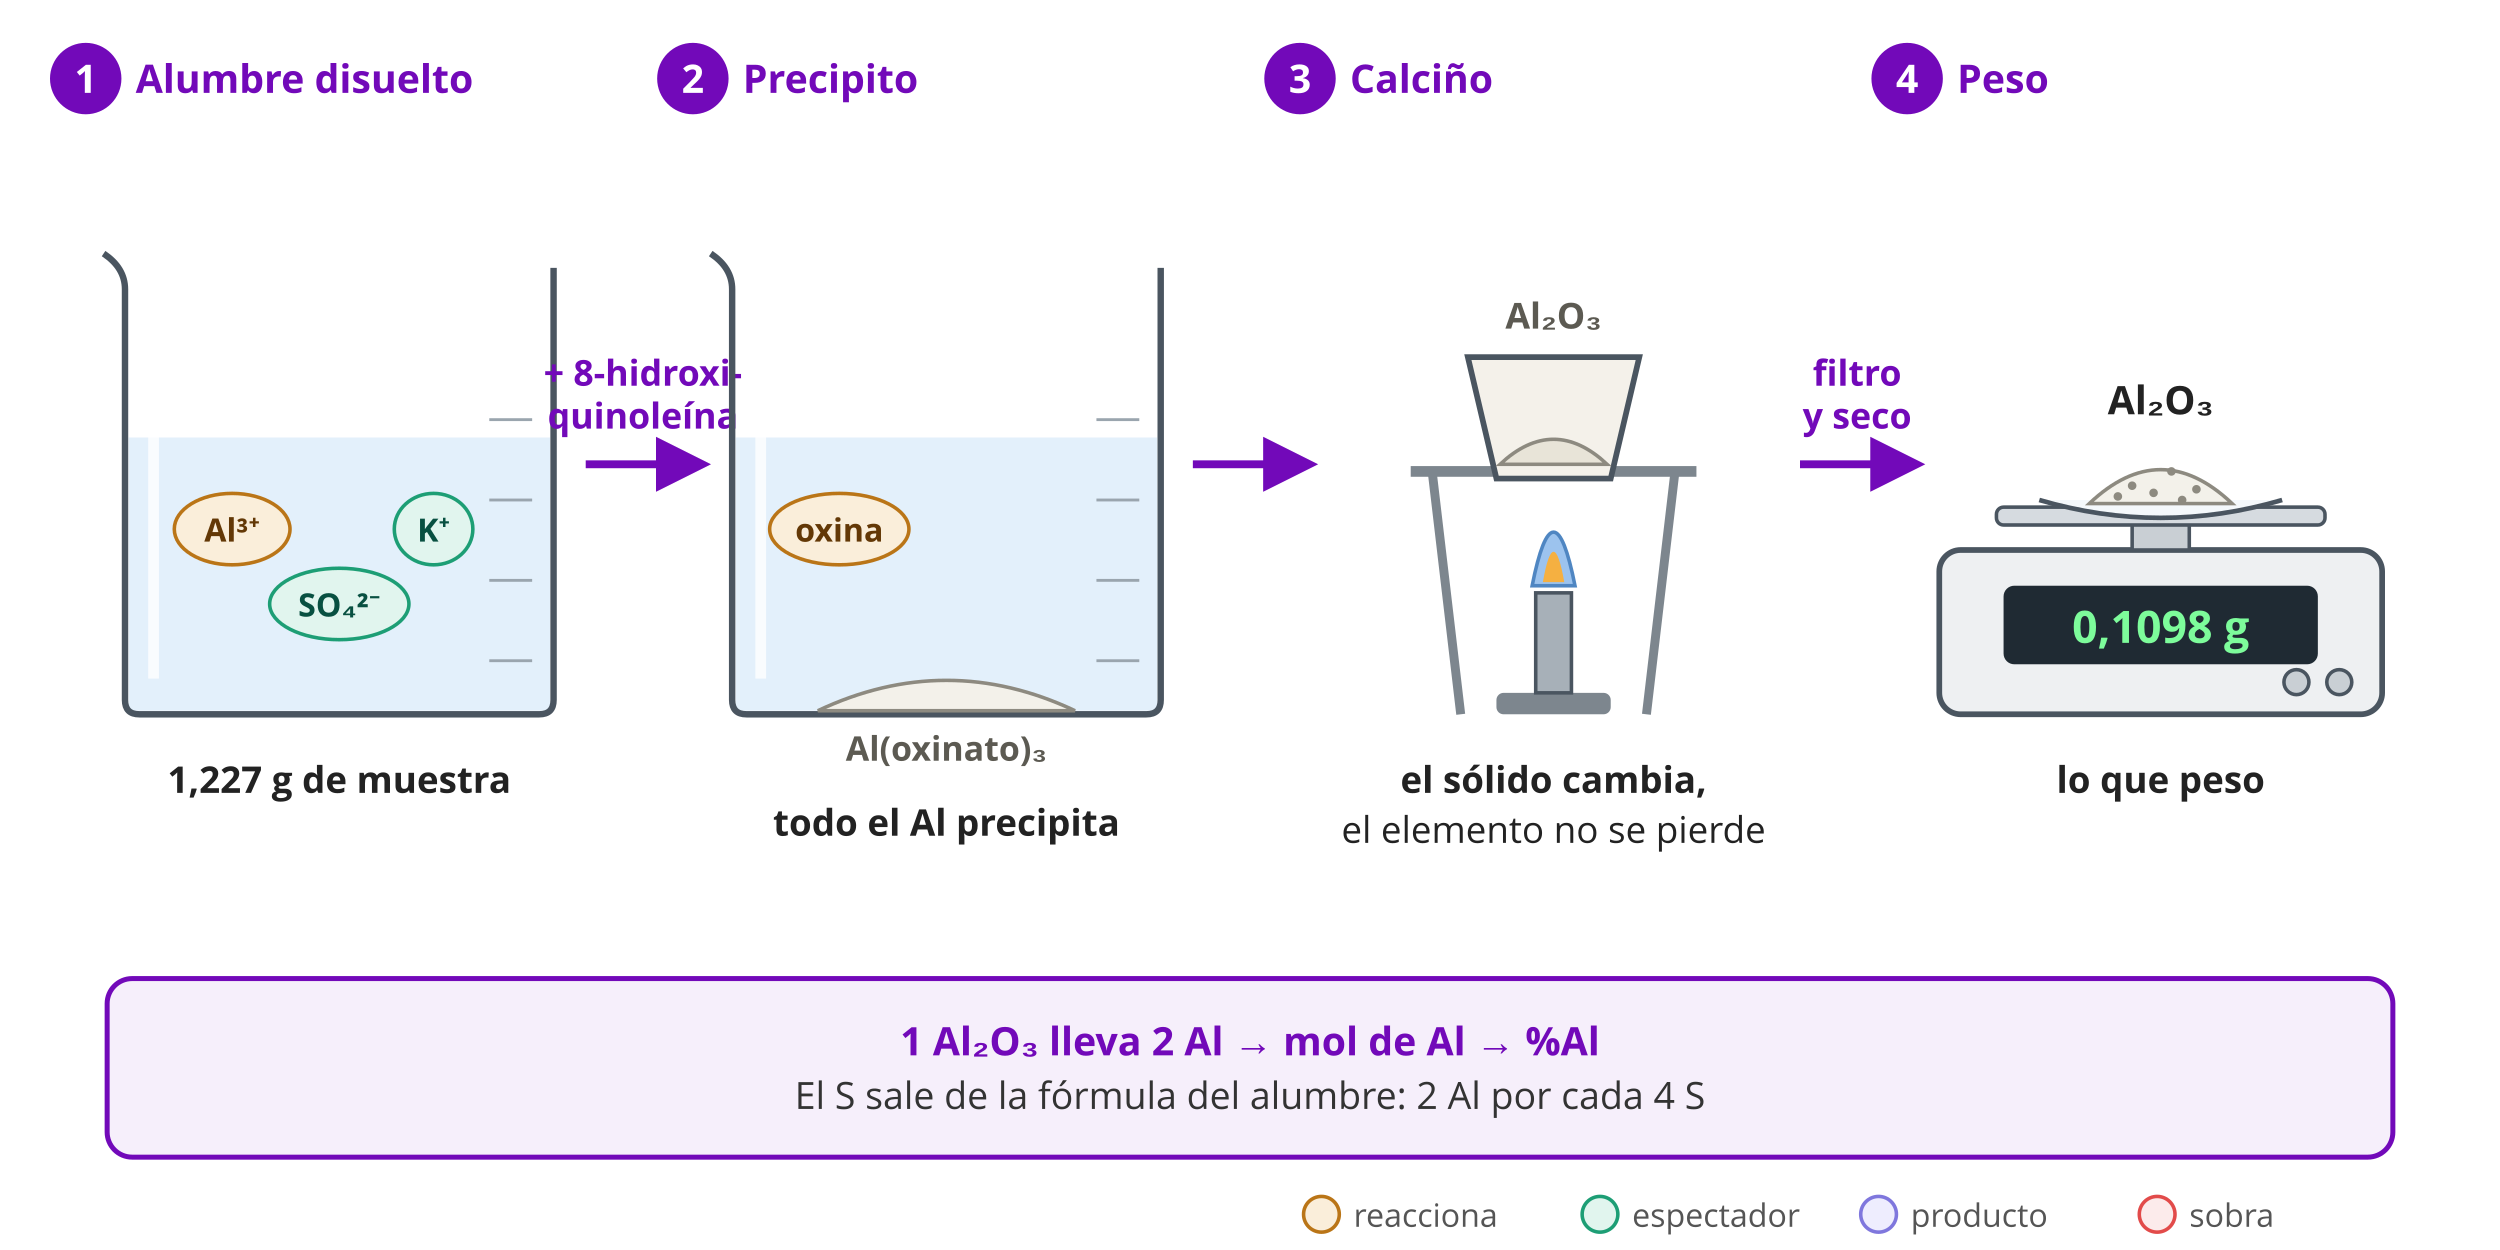
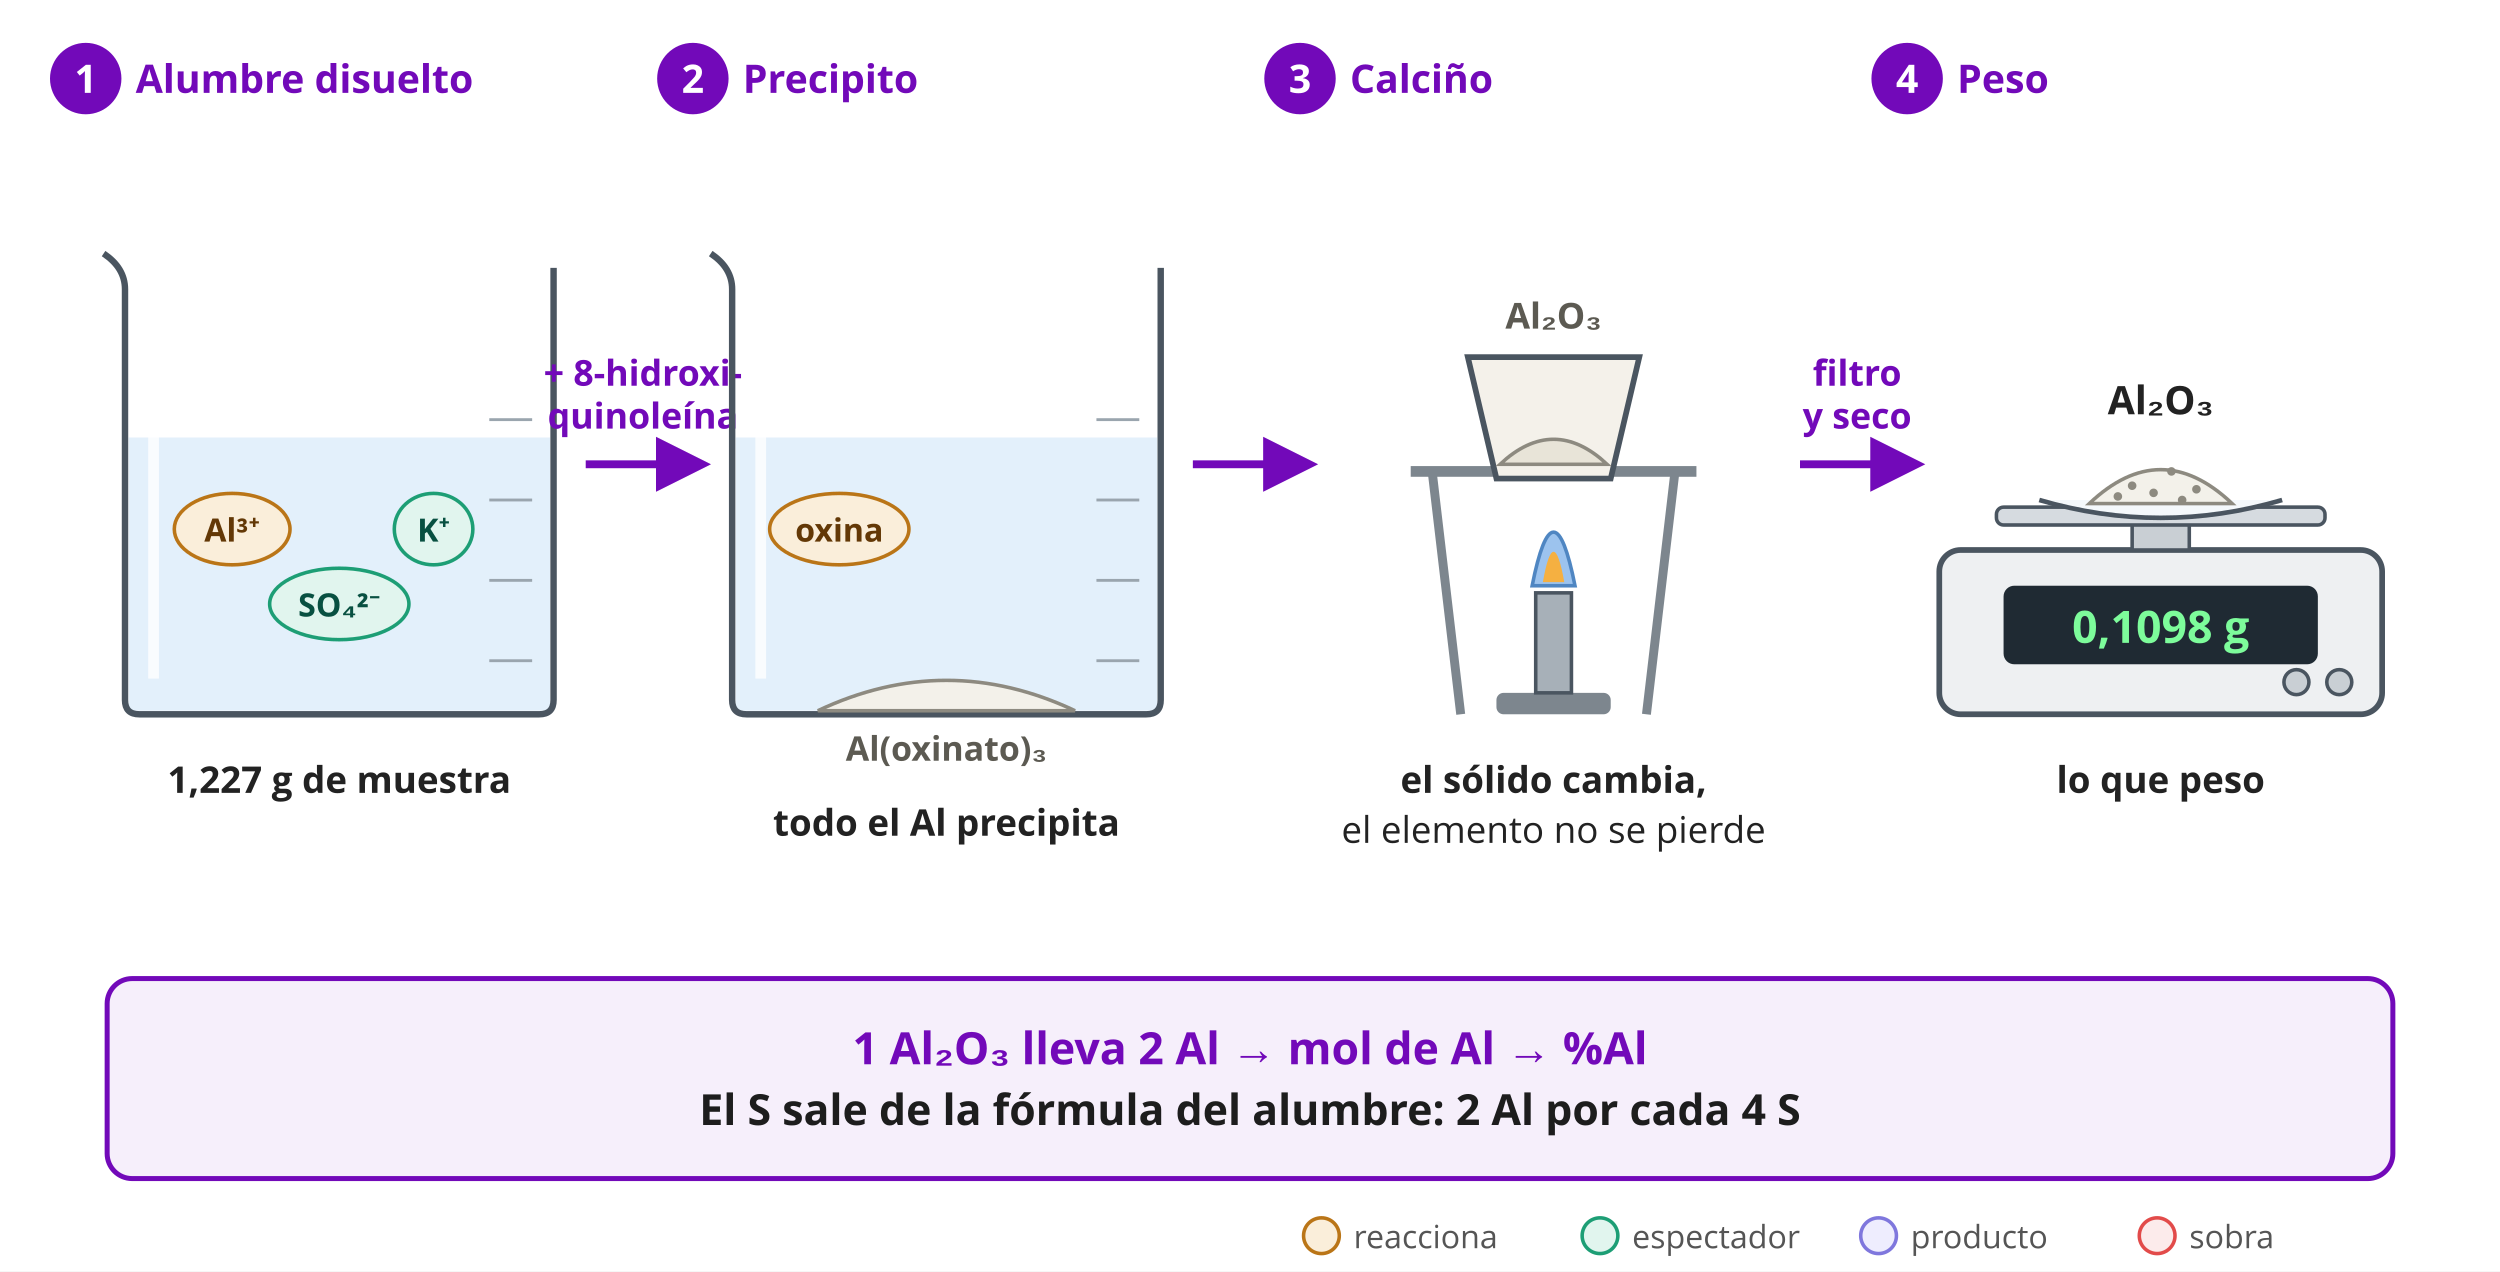
- <svg xmlns="http://www.w3.org/2000/svg" viewBox="0 0 700 350" width="700" height="350">
+ <svg xmlns="http://www.w3.org/2000/svg" viewBox="0 0 700 356" width="700" height="356">
  <defs>
    <marker id="pta" viewBox="0 0 10 10" refX="8" refY="5" markerWidth="7" markerHeight="7" orient="auto-start-reverse">
      <path d="M0 0 L10 5 L0 10 z" fill="#7209b9" />
    </marker>
  </defs>
-   <rect width="700" height="350" fill="white" />
+   <rect width="700" height="356" fill="white" />
  <circle cx="24.0" cy="22" r="10" fill="#7209b9" />
  <text x="24.0" y="26" text-anchor="middle" font-size="11" font-weight="bold" fill="white" font-family="Open Sans, Arial, sans-serif">1</text>
  <text x="40.0" y="26" text-anchor="start" font-size="11.5" font-weight="bold" fill="#7209b9" font-family="Open Sans, Arial, sans-serif" />
  <text x="38.0" y="26" text-anchor="start" font-size="11" font-weight="bold" fill="#7209b9" font-family="Open Sans, Arial, sans-serif">Alumbre disuelto</text>
  <rect x="36.0" y="122.5" width="118" height="76.5" fill="#e3f0fb" />
  <path d="M29.0 71 Q35.0 75 35.0 81 V196 Q35.0 200 39.0 200 H151.0 Q155.0 200 155.0 196 V75" fill="none" stroke="#4a5560" stroke-width="1.8" />
  <line x1="137.0" y1="185.0" x2="149.0" y2="185.0" stroke="#9aa5ae" stroke-width=".8" />
  <line x1="137.0" y1="162.5" x2="149.0" y2="162.5" stroke="#9aa5ae" stroke-width=".8" />
  <line x1="137.0" y1="140.0" x2="149.0" y2="140.0" stroke="#9aa5ae" stroke-width=".8" />
  <line x1="137.0" y1="117.5" x2="149.0" y2="117.5" stroke="#9aa5ae" stroke-width=".8" />
  <line x1="43.0" y1="89" x2="43.0" y2="190" stroke="white" stroke-width="3" opacity=".8" />
  <ellipse cx="65.0" cy="148.15" rx="16.2" ry="10" fill="#FAEEDA" stroke="#BA7517" stroke-width="1" />
  <text x="65.0" y="151.65" text-anchor="middle" font-size="9" font-weight="bold" fill="#633806" font-family="Open Sans, Arial, sans-serif">Al³⁺</text>
  <ellipse cx="121.4" cy="148.15" rx="11" ry="10" fill="#E1F5EE" stroke="#1D9E75" stroke-width="1" />
  <text x="121.4" y="151.65" text-anchor="middle" font-size="9" font-weight="bold" fill="#085041" font-family="Open Sans, Arial, sans-serif">K⁺</text>
  <ellipse cx="95.0" cy="169.11" rx="19.5" ry="10" fill="#E1F5EE" stroke="#1D9E75" stroke-width="1" />
  <text x="95.0" y="172.61" text-anchor="middle" font-size="9" font-weight="bold" fill="#085041" font-family="Open Sans, Arial, sans-serif">SO₄²⁻</text>
  <text x="95.0" y="222" text-anchor="middle" font-size="10.3" font-weight="bold" fill="#222" font-family="Open Sans, Arial, sans-serif">1,227 g de muestra</text>
  <path d="M164.0 130 L196.0 130" fill="none" stroke="#7209b9" stroke-width="2.2" marker-end="url(#pta)" />
  <text x="180.0" y="108.0" text-anchor="middle" font-size="10" font-weight="bold" fill="#7209b9" font-family="Open Sans, Arial, sans-serif">+ 8-hidroxi-</text>
  <text x="180.0" y="120.0" text-anchor="middle" font-size="10" font-weight="bold" fill="#7209b9" font-family="Open Sans, Arial, sans-serif">quinoleína</text>
  <circle cx="194.0" cy="22" r="10" fill="#7209b9" />
  <text x="194.0" y="26" text-anchor="middle" font-size="11" font-weight="bold" fill="white" font-family="Open Sans, Arial, sans-serif">2</text>
  <text x="210.0" y="26" text-anchor="start" font-size="11.5" font-weight="bold" fill="#7209b9" font-family="Open Sans, Arial, sans-serif" />
  <text x="208.0" y="26" text-anchor="start" font-size="11" font-weight="bold" fill="#7209b9" font-family="Open Sans, Arial, sans-serif">Precipito</text>
  <rect x="206.0" y="122.5" width="118" height="76.5" fill="#e3f0fb" />
  <path d="M199.0 71 Q205.0 75 205.0 81 V196 Q205.0 200 209.0 200 H321.0 Q325.0 200 325.0 196 V75" fill="none" stroke="#4a5560" stroke-width="1.8" />
  <line x1="307.0" y1="185.0" x2="319.0" y2="185.0" stroke="#9aa5ae" stroke-width=".8" />
  <line x1="307.0" y1="162.5" x2="319.0" y2="162.5" stroke="#9aa5ae" stroke-width=".8" />
  <line x1="307.0" y1="140.0" x2="319.0" y2="140.0" stroke="#9aa5ae" stroke-width=".8" />
  <line x1="307.0" y1="117.5" x2="319.0" y2="117.5" stroke="#9aa5ae" stroke-width=".8" />
  <line x1="213.0" y1="89" x2="213.0" y2="190" stroke="white" stroke-width="3" opacity=".8" />
  <path d="M229.0 199 Q265.0 182 301.0 199 Z" fill="#f3f1ea" stroke="#8d8a80" />
  <text x="265.0" y="213" text-anchor="middle" font-size="9.5" font-weight="bold" fill="#5c5a52" font-family="Open Sans, Arial, sans-serif">Al(oxinato)₃</text>
  <ellipse cx="235.0" cy="148.15" rx="19.5" ry="10" fill="#FAEEDA" stroke="#BA7517" stroke-width="1" />
  <text x="235.0" y="151.65" text-anchor="middle" font-size="9" font-weight="bold" fill="#633806" font-family="Open Sans, Arial, sans-serif">oxina</text>
  <text x="265.0" y="234" text-anchor="middle" font-size="10.3" font-weight="bold" fill="#222" font-family="Open Sans, Arial, sans-serif">todo el Al precipita</text>
  <path d="M334.0 130 L366.0 130" fill="none" stroke="#7209b9" stroke-width="2.2" marker-end="url(#pta)" />
  <circle cx="364.0" cy="22" r="10" fill="#7209b9" />
  <text x="364.0" y="26" text-anchor="middle" font-size="11" font-weight="bold" fill="white" font-family="Open Sans, Arial, sans-serif">3</text>
  <text x="380.0" y="26" text-anchor="start" font-size="11.5" font-weight="bold" fill="#7209b9" font-family="Open Sans, Arial, sans-serif" />
  <text x="378.0" y="26" text-anchor="start" font-size="11" font-weight="bold" fill="#7209b9" font-family="Open Sans, Arial, sans-serif">Calciño</text>
  <line x1="401.0" y1="132" x2="409.0" y2="200" stroke="#7d868e" stroke-width="2.5" />
  <line x1="469.0" y1="132" x2="461.0" y2="200" stroke="#7d868e" stroke-width="2.5" />
  <line x1="395.0" y1="132" x2="475.0" y2="132" stroke="#7d868e" stroke-width="3" />
  <path d="M411.0 100 L419.0 134 H451.0 L459.0 100 Z" fill="#f4f1ea" stroke="#4a5560" stroke-width="1.6" />
  <path d="M420.0 130 Q435.0 116 450.0 130 Z" fill="#e8e4d8" stroke="#8d8a80" />
  <rect x="419.0" y="194" width="32" height="6" rx="2" fill="#7d868e" />
  <rect x="430.0" y="166" width="10" height="28" fill="#a7b0b8" stroke="#4a5560" />
  <path d="M429.0 164 Q435.0 134 441.0 164 Z" fill="#9cc3ee" stroke="#4f86c2" />
  <path d="M432.0 163 Q435.0 146 438.0 163 Z" fill="#f5b041" />
  <text x="435.0" y="92" text-anchor="middle" font-size="10" font-weight="bold" fill="#5c5a52" font-family="Open Sans, Arial, sans-serif">Al₂O₃</text>
  <text x="435.0" y="222" text-anchor="middle" font-size="10.3" font-weight="bold" fill="#222" font-family="Open Sans, Arial, sans-serif">el sólido cambia,</text>
  <text x="435.0" y="236" text-anchor="middle" font-size="10.3" font-weight="normal" fill="#222" font-family="Open Sans, Arial, sans-serif">el elemento no se pierde</text>
  <path d="M504.0 130 L536.0 130" fill="none" stroke="#7209b9" stroke-width="2.2" marker-end="url(#pta)" />
  <text x="520.0" y="108.0" text-anchor="middle" font-size="10" font-weight="bold" fill="#7209b9" font-family="Open Sans, Arial, sans-serif">filtro</text>
  <text x="520.0" y="120.0" text-anchor="middle" font-size="10" font-weight="bold" fill="#7209b9" font-family="Open Sans, Arial, sans-serif">y seco</text>
  <circle cx="534.0" cy="22" r="10" fill="#7209b9" />
  <text x="534.0" y="26" text-anchor="middle" font-size="11" font-weight="bold" fill="white" font-family="Open Sans, Arial, sans-serif">4</text>
  <text x="550.0" y="26" text-anchor="start" font-size="11.5" font-weight="bold" fill="#7209b9" font-family="Open Sans, Arial, sans-serif" />
  <text x="548.0" y="26" text-anchor="start" font-size="11" font-weight="bold" fill="#7209b9" font-family="Open Sans, Arial, sans-serif">Peso</text>
  <rect x="543.0" y="154" width="124" height="46" rx="6" fill="#eef0f2" stroke="#4a5560" stroke-width="1.6" />
  <rect x="561.0" y="164" width="88" height="22" rx="3" fill="#1f2a33" />
  <text x="605.0" y="180" text-anchor="middle" font-size="12.5" font-weight="bold" fill="#7dfc9b" font-family="Open Sans, Arial, sans-serif">0,1098 g</text>
  <circle cx="655.0" cy="191" r="3.5" fill="#c9cfd4" stroke="#4a5560" />
  <circle cx="643.0" cy="191" r="3.5" fill="#c9cfd4" stroke="#4a5560" />
  <rect x="597.0" y="146" width="16" height="8" fill="#c9cfd4" stroke="#4a5560" />
  <rect x="559.0" y="142" width="92" height="5" rx="2" fill="#d6dbe0" stroke="#4a5560" />
  <path d="M571.0 140 Q605.0 150 639.0 140" fill="#f4f8fb" stroke="#4a5560" stroke-width="1.3" />
  <path d="M585.0 141 Q605.0 122 625.0 141 Z" fill="#f3f1ea" stroke="#8d8a80" />
  <circle cx="597.0" cy="136" r="1.2" fill="#8d8a80" />
  <circle cx="608.0" cy="132" r="1.2" fill="#8d8a80" />
  <circle cx="615.0" cy="137" r="1.2" fill="#8d8a80" />
  <circle cx="603.0" cy="138" r="1.2" fill="#8d8a80" />
  <circle cx="593.0" cy="139" r="1.2" fill="#8d8a80" />
  <circle cx="611.0" cy="140" r="1.2" fill="#8d8a80" />
  <text x="605.0" y="116" text-anchor="middle" font-size="11" font-weight="bold" fill="#222" font-family="Open Sans, Arial, sans-serif">Al₂O₃</text>
  <text x="605.0" y="222" text-anchor="middle" font-size="10.3" font-weight="bold" fill="#222" font-family="Open Sans, Arial, sans-serif">lo que peso</text>
-   <rect x="30" y="274" width="640" height="50" rx="7" fill="#f6effb" stroke="#7209b9" stroke-width="1.4" />
-   <text x="350.0" y="295.5" text-anchor="middle" font-size="11" font-weight="bold" fill="#7209b9" font-family="Open Sans, Arial, sans-serif">1 Al₂O₃ lleva 2 Al → mol de Al → %Al</text>
-   <text x="350.0" y="310.5" text-anchor="middle" font-size="10.5" font-weight="normal" fill="#333" font-family="Open Sans, Arial, sans-serif">El S sale de la fórmula del alumbre: 2 Al por cada 4 S</text>
-   <circle cx="370" cy="340" r="5" fill="#FAEEDA" stroke="#BA7517" />
-   <text x="379" y="343.5" text-anchor="start" font-size="9" font-weight="normal" fill="#555" font-family="Open Sans, Arial, sans-serif">reacciona</text>
-   <circle cx="448" cy="340" r="5" fill="#E1F5EE" stroke="#1D9E75" />
-   <text x="457" y="343.5" text-anchor="start" font-size="9" font-weight="normal" fill="#555" font-family="Open Sans, Arial, sans-serif">espectador</text>
-   <circle cx="526" cy="340" r="5" fill="#EEEDFE" stroke="#7F77DD" />
-   <text x="535" y="343.5" text-anchor="start" font-size="9" font-weight="normal" fill="#555" font-family="Open Sans, Arial, sans-serif">producto</text>
-   <circle cx="604" cy="340" r="5" fill="#FCEBEB" stroke="#E24B4A" />
-   <text x="613" y="343.5" text-anchor="start" font-size="9" font-weight="normal" fill="#555" font-family="Open Sans, Arial, sans-serif">sobra</text>
+   <rect x="30" y="274" width="640" height="56" rx="7" fill="#f6effb" stroke="#7209b9" stroke-width="1.4" />
+   <text x="350.0" y="298.0" text-anchor="middle" font-size="12.5" font-weight="bold" fill="#7209b9" font-family="Open Sans, Arial, sans-serif">1 Al₂O₃ lleva 2 Al → mol de Al → %Al</text>
+   <text x="350.0" y="315.0" text-anchor="middle" font-size="12" font-weight="bold" fill="#1d1d1d" font-family="Open Sans, Arial, sans-serif">El S sale de la fórmula del alumbre: 2 Al por cada 4 S</text>
+   <circle cx="370" cy="346" r="5" fill="#FAEEDA" stroke="#BA7517" />
+   <text x="379" y="349.5" text-anchor="start" font-size="9" font-weight="normal" fill="#555" font-family="Open Sans, Arial, sans-serif">reacciona</text>
+   <circle cx="448" cy="346" r="5" fill="#E1F5EE" stroke="#1D9E75" />
+   <text x="457" y="349.5" text-anchor="start" font-size="9" font-weight="normal" fill="#555" font-family="Open Sans, Arial, sans-serif">espectador</text>
+   <circle cx="526" cy="346" r="5" fill="#EEEDFE" stroke="#7F77DD" />
+   <text x="535" y="349.5" text-anchor="start" font-size="9" font-weight="normal" fill="#555" font-family="Open Sans, Arial, sans-serif">producto</text>
+   <circle cx="604" cy="346" r="5" fill="#FCEBEB" stroke="#E24B4A" />
+   <text x="613" y="349.5" text-anchor="start" font-size="9" font-weight="normal" fill="#555" font-family="Open Sans, Arial, sans-serif">sobra</text>
</svg>
